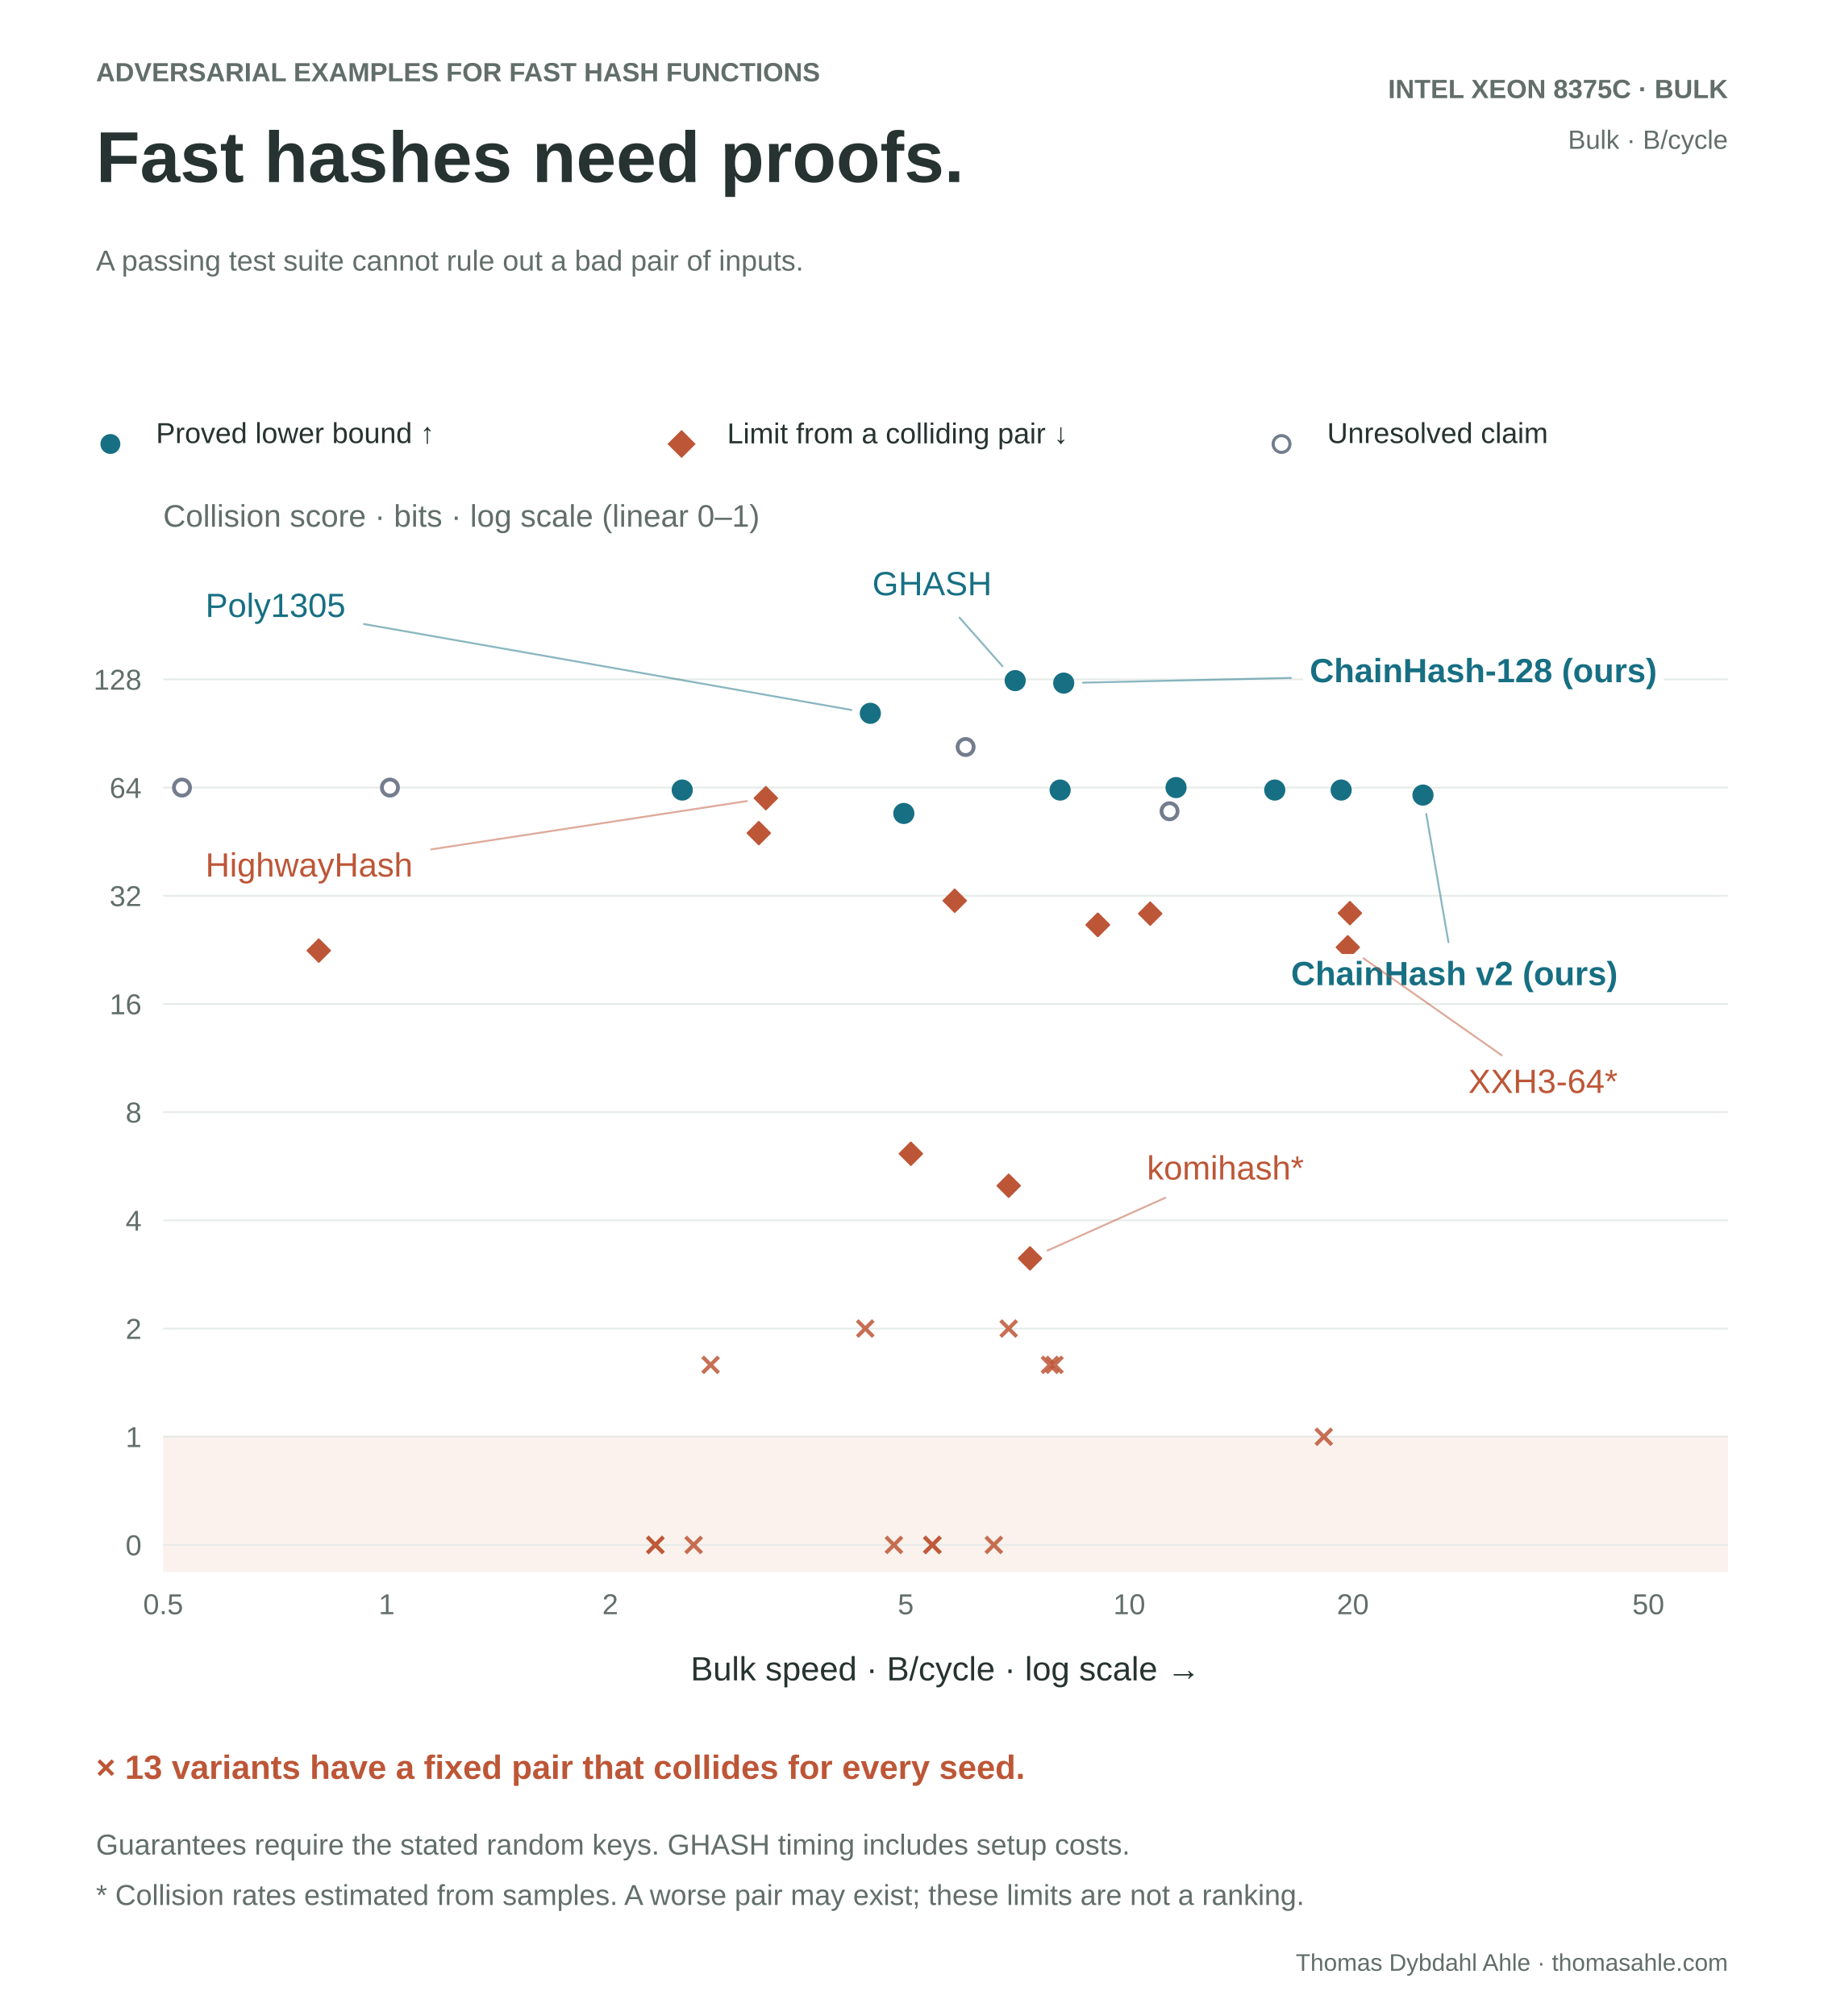
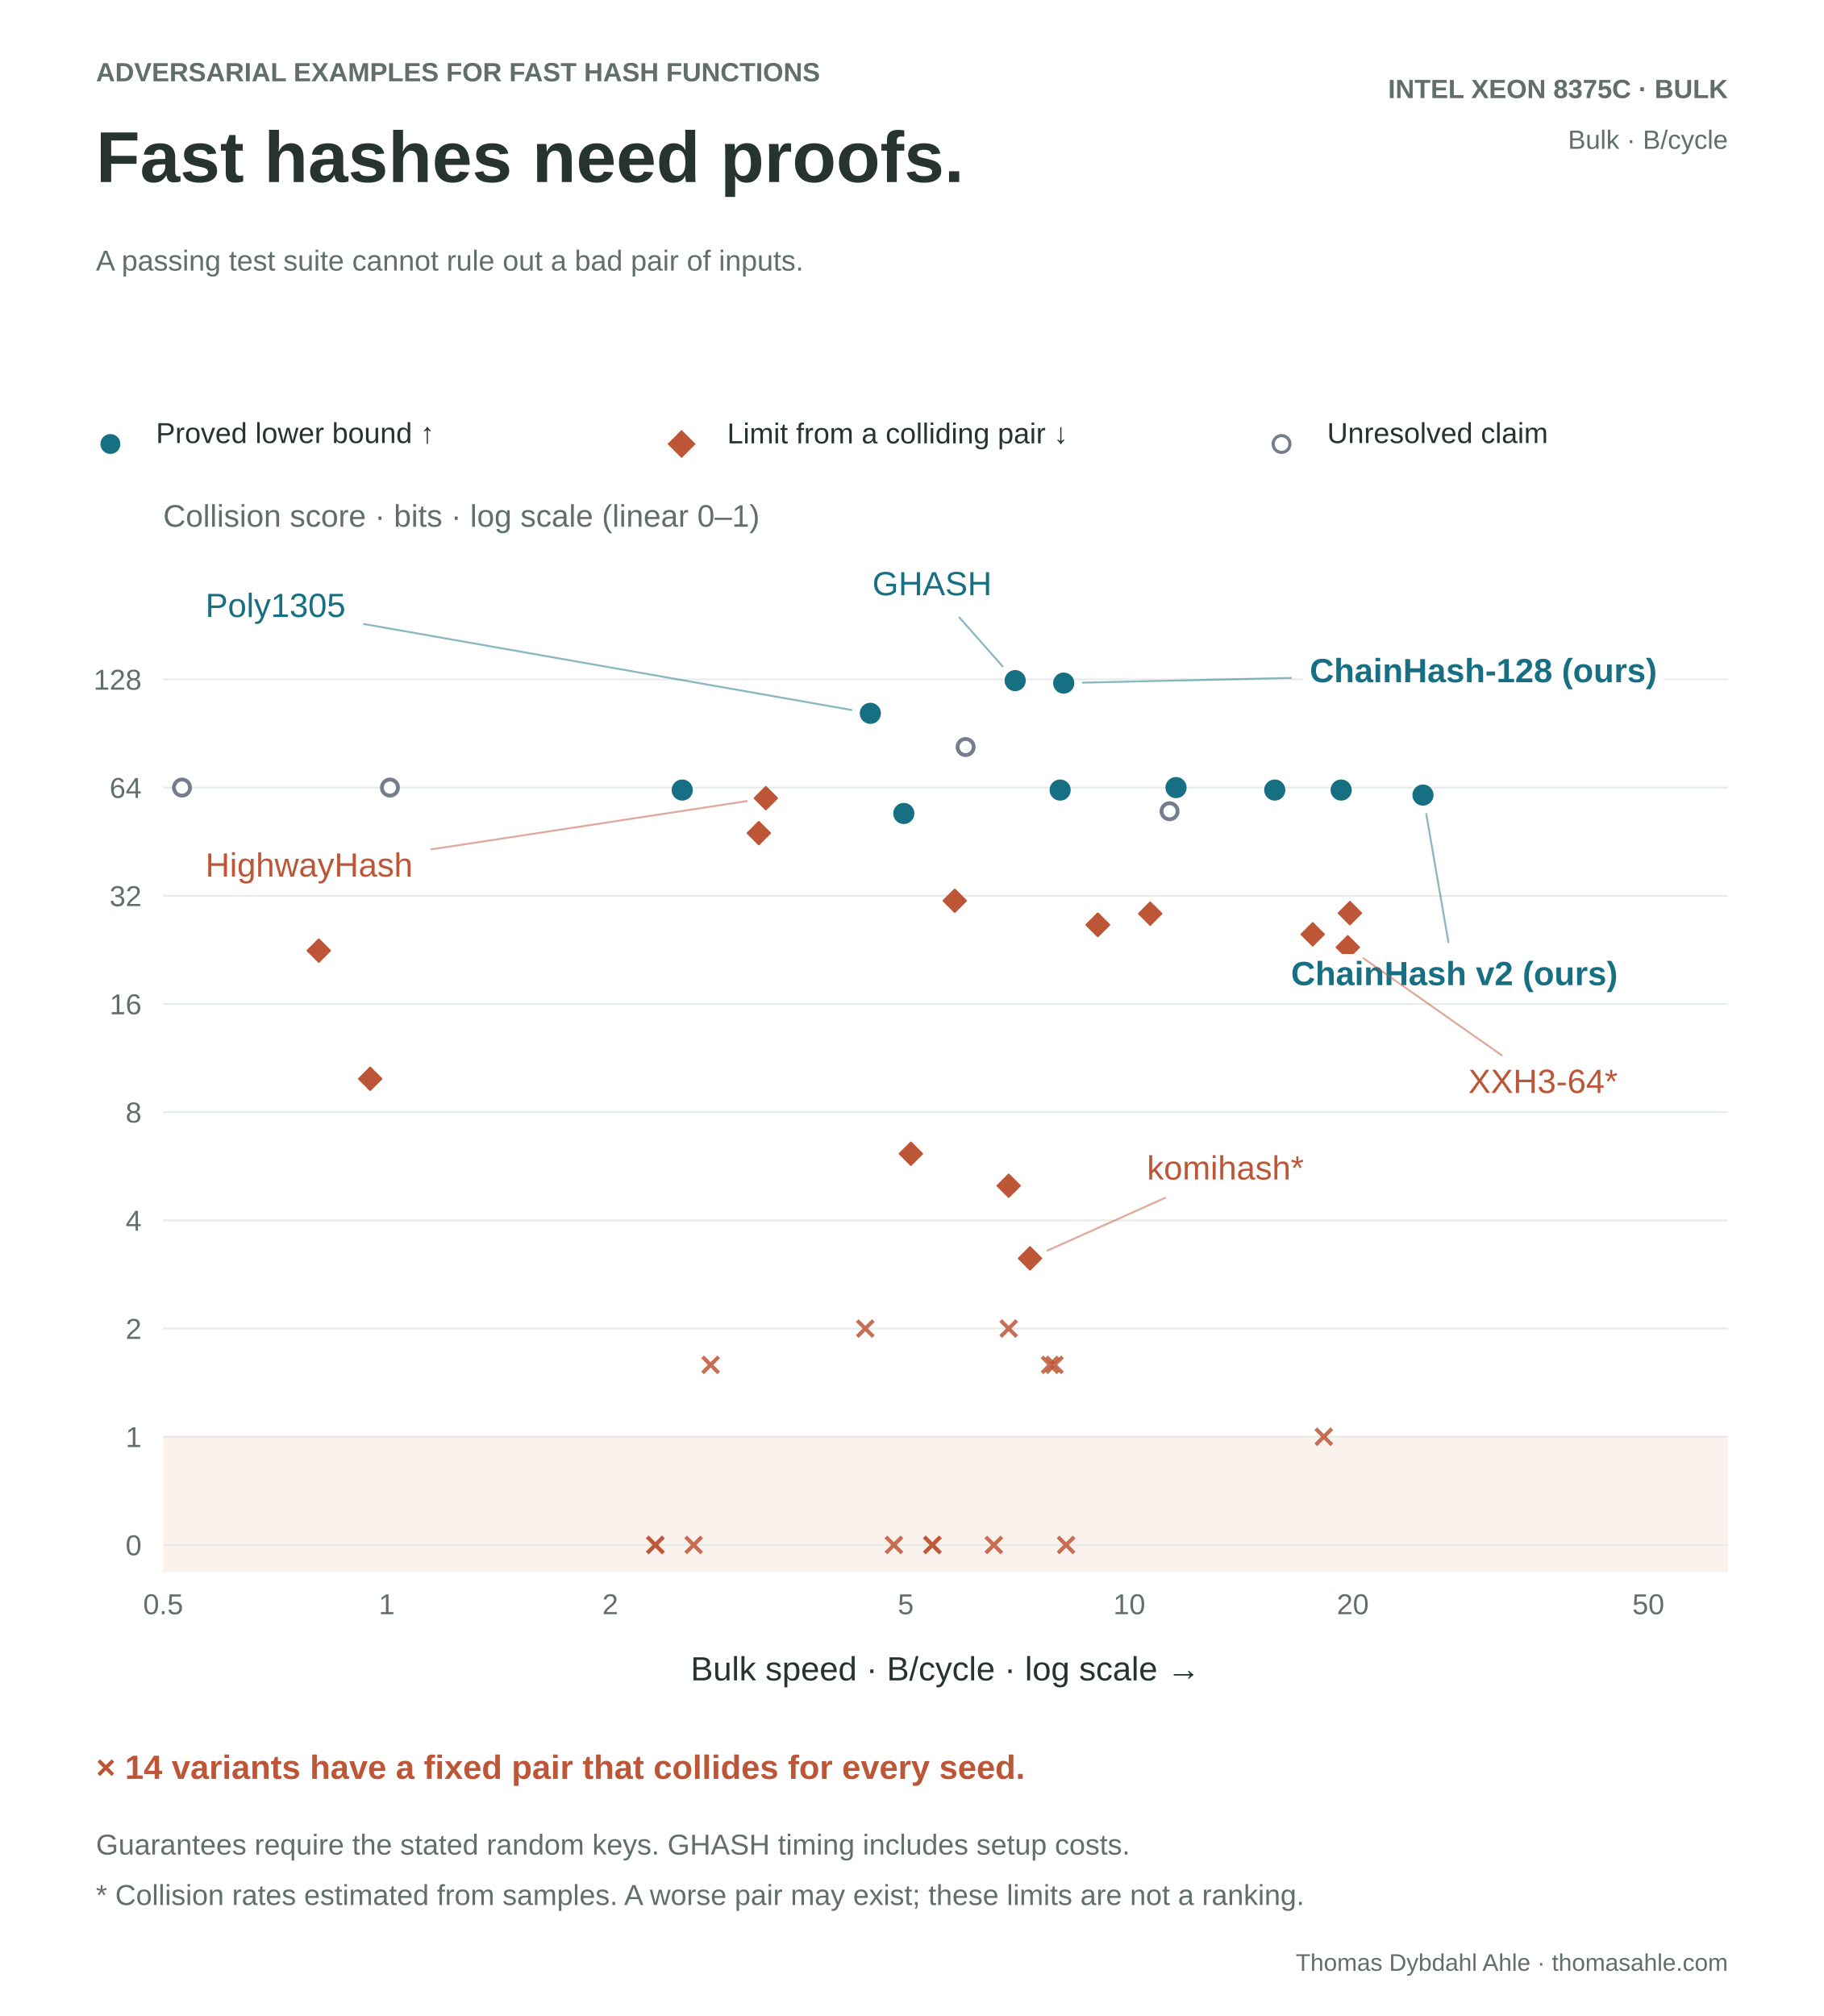
<svg xmlns="http://www.w3.org/2000/svg" xmlns:xlink="http://www.w3.org/1999/xlink" width="760pt" height="840pt" viewBox="0 0 760 840" version="1.1" role="img" aria-label="Fast hashes need proofs: collision bounds versus bulk speed on INTEL XEON 8375C. Logarithmic axes; score is linear from zero to one bit.">
  <defs>
    <style type="text/css">*{stroke-linejoin: round; stroke-linecap: butt}</style>
  </defs>
  <g id="figure_1">
    <g id="patch_1">
      <path d="M 0 840  L 760 840  L 760 0  L 0 0  z " style="fill: #ffffff" />
    </g>
    <g id="axes_1">
      <g id="patch_2">
        <path d="M 68 655  L 720 655  L 720 238  L 68 238  z " style="fill: #ffffff" />
      </g>
      <g id="patch_3">
        <path d="M 68 655  L 720 655  L 720 598.649  L 68 598.649  z " clip-path="url(#p61b7d309a4)" style="fill: #fcf2ed; stroke: #fcf2ed; stroke-linejoin: miter" />
      </g>
      <g id="matplotlib.axis_1">
        <g id="xtick_1">
          <g id="line2d_1" />
          <g id="text_1">
            <text style="fill: #626e69; font: 12px 'Arial', 'DejaVu Sans', sans-serif; text-anchor: middle" x="68" y="672.589" transform="rotate(-0 68 672.5894)">0.5</text>
          </g>
        </g>
        <g id="xtick_2">
          <g id="line2d_2" />
          <g id="text_2">
            <text style="fill: #626e69; font: 12px 'Arial', 'DejaVu Sans', sans-serif; text-anchor: middle" x="161.143" y="672.589" transform="rotate(-0 161.1429 672.5894)">1</text>
          </g>
        </g>
        <g id="xtick_3">
          <g id="line2d_3" />
          <g id="text_3">
            <text style="fill: #626e69; font: 12px 'Arial', 'DejaVu Sans', sans-serif; text-anchor: middle" x="254.286" y="672.589" transform="rotate(-0 254.2857 672.5894)">2</text>
          </g>
        </g>
        <g id="xtick_4">
          <g id="line2d_4" />
          <g id="text_4">
            <text style="fill: #626e69; font: 12px 'Arial', 'DejaVu Sans', sans-serif; text-anchor: middle" x="377.414" y="672.589" transform="rotate(-0 377.4139 672.5894)">5</text>
          </g>
        </g>
        <g id="xtick_5">
          <g id="line2d_5" />
          <g id="text_5">
            <text style="fill: #626e69; font: 12px 'Arial', 'DejaVu Sans', sans-serif; text-anchor: middle" x="470.557" y="672.589" transform="rotate(-0 470.5567 672.5894)">10</text>
          </g>
        </g>
        <g id="xtick_6">
          <g id="line2d_6" />
          <g id="text_6">
            <text style="fill: #626e69; font: 12px 'Arial', 'DejaVu Sans', sans-serif; text-anchor: middle" x="563.7" y="672.589" transform="rotate(-0 563.6996 672.5894)">20</text>
          </g>
        </g>
        <g id="xtick_7">
          <g id="line2d_7" />
          <g id="text_7">
            <text style="fill: #626e69; font: 12px 'Arial', 'DejaVu Sans', sans-serif; text-anchor: middle" x="686.828" y="672.589" transform="rotate(-0 686.8277 672.5894)">50</text>
          </g>
        </g>
        <g id="text_8">
          <text style="fill: #263330; font: 14px 'Arial', 'DejaVu Sans', sans-serif; text-anchor: middle" x="394" y="700.166" transform="rotate(-0 394 700.1659)">Bulk speed · B/cycle · log scale  →</text>
        </g>
      </g>
      <g id="matplotlib.axis_2">
        <g id="ytick_1">
          <g id="line2d_8">
            <path d="M 68 643.73  L 720 643.73  " clip-path="url(#p61b7d309a4)" style="fill: none; stroke: #e5ebe7; stroke-width: 0.7; stroke-linecap: square" />
          </g>
          <g id="line2d_9" />
          <g id="text_9">
            <text style="fill: #626e69; font: 12px 'Arial', 'DejaVu Sans', sans-serif; text-anchor: end" x="59" y="648.024" transform="rotate(-0 59 648.0244)">0</text>
          </g>
        </g>
        <g id="ytick_2">
          <g id="line2d_10">
            <path d="M 68 598.649  L 720 598.649  " clip-path="url(#p61b7d309a4)" style="fill: none; stroke: #e5ebe7; stroke-width: 0.7; stroke-linecap: square" />
          </g>
          <g id="line2d_11" />
          <g id="text_10">
            <text style="fill: #626e69; font: 12px 'Arial', 'DejaVu Sans', sans-serif; text-anchor: end" x="59" y="602.943" transform="rotate(-0 59 602.9433)">1</text>
          </g>
        </g>
        <g id="ytick_3">
          <g id="line2d_12">
            <path d="M 68 553.568  L 720 553.568  " clip-path="url(#p61b7d309a4)" style="fill: none; stroke: #e5ebe7; stroke-width: 0.7; stroke-linecap: square" />
          </g>
          <g id="line2d_13" />
          <g id="text_11">
            <text style="fill: #626e69; font: 12px 'Arial', 'DejaVu Sans', sans-serif; text-anchor: end" x="59" y="557.862" transform="rotate(-0 59 557.8623)">2</text>
          </g>
        </g>
        <g id="ytick_4">
          <g id="line2d_14">
            <path d="M 68 508.486  L 720 508.486  " clip-path="url(#p61b7d309a4)" style="fill: none; stroke: #e5ebe7; stroke-width: 0.7; stroke-linecap: square" />
          </g>
          <g id="line2d_15" />
          <g id="text_12">
            <text style="fill: #626e69; font: 12px 'Arial', 'DejaVu Sans', sans-serif; text-anchor: end" x="59" y="512.781" transform="rotate(-0 59 512.7812)">4</text>
          </g>
        </g>
        <g id="ytick_5">
          <g id="line2d_16">
            <path d="M 68 463.405  L 720 463.405  " clip-path="url(#p61b7d309a4)" style="fill: none; stroke: #e5ebe7; stroke-width: 0.7; stroke-linecap: square" />
          </g>
          <g id="line2d_17" />
          <g id="text_13">
            <text style="fill: #626e69; font: 12px 'Arial', 'DejaVu Sans', sans-serif; text-anchor: end" x="59" y="467.7" transform="rotate(-0 59 467.7001)">8</text>
          </g>
        </g>
        <g id="ytick_6">
          <g id="line2d_18">
            <path d="M 68 418.324  L 720 418.324  " clip-path="url(#p61b7d309a4)" style="fill: none; stroke: #e5ebe7; stroke-width: 0.7; stroke-linecap: square" />
          </g>
          <g id="line2d_19" />
          <g id="text_14">
            <text style="fill: #626e69; font: 12px 'Arial', 'DejaVu Sans', sans-serif; text-anchor: end" x="59" y="422.619" transform="rotate(-0 59 422.619)">16</text>
          </g>
        </g>
        <g id="ytick_7">
          <g id="line2d_20">
            <path d="M 68 373.243  L 720 373.243  " clip-path="url(#p61b7d309a4)" style="fill: none; stroke: #e5ebe7; stroke-width: 0.7; stroke-linecap: square" />
          </g>
          <g id="line2d_21" />
          <g id="text_15">
            <text style="fill: #626e69; font: 12px 'Arial', 'DejaVu Sans', sans-serif; text-anchor: end" x="59" y="377.538" transform="rotate(-0 59 377.5379)">32</text>
          </g>
        </g>
        <g id="ytick_8">
          <g id="line2d_22">
            <path d="M 68 328.162  L 720 328.162  " clip-path="url(#p61b7d309a4)" style="fill: none; stroke: #e5ebe7; stroke-width: 0.7; stroke-linecap: square" />
          </g>
          <g id="line2d_23" />
          <g id="text_16">
            <text style="fill: #626e69; font: 12px 'Arial', 'DejaVu Sans', sans-serif; text-anchor: end" x="59" y="332.457" transform="rotate(-0 59 332.4568)">64</text>
          </g>
        </g>
        <g id="ytick_9">
          <g id="line2d_24">
            <path d="M 68 283.081  L 720 283.081  " clip-path="url(#p61b7d309a4)" style="fill: none; stroke: #e5ebe7; stroke-width: 0.7; stroke-linecap: square" />
          </g>
          <g id="line2d_25" />
          <g id="text_17">
            <text style="fill: #626e69; font: 12px 'Arial', 'DejaVu Sans', sans-serif; text-anchor: end" x="59" y="287.376" transform="rotate(-0 59 287.3758)">128</text>
          </g>
        </g>
      </g>
      <g id="point-city" data-point-id="city" data-speed="5.43" data-bits="0.0" tabindex="0" role="button" aria-label="CityHash64 v1.1.1: 0 bits bits; 5.43 B/cycle. Inspect result.">
        <defs>
          <path id="mbed47526d4" d="M -3.354 3.354  L 3.354 -3.354  M -3.354 -3.354  L 3.354 3.354  " style="stroke: #bd5637; stroke-opacity: 0.85; stroke-width: 1.6" />
        </defs>
        <g clip-path="url(#p61b7d309a4)">
          <use xlink:href="#mbed47526d4" x="388.5" y="643.73" style="fill: #bd5637; fill-opacity: 0.85; stroke: #bd5637; stroke-opacity: 0.85; stroke-width: 1.6" />
        </g>
        <circle cx="388.5" cy="643.73" r="12" fill="transparent" class="point-hit" />
        <circle cx="388.5" cy="643.73" r="10" fill="none" stroke="#263330" stroke-width="1.4" opacity="0" class="point-ring" />
      </g>
      <g id="point-farm" data-point-id="farm" data-speed="5.43" data-bits="0.0" tabindex="0" role="button" aria-label="FarmHash64 NA v1.1: 0 bits bits; 5.43 B/cycle. Inspect result.">
        <g clip-path="url(#p61b7d309a4)">
          <use xlink:href="#mbed47526d4" x="388.5" y="643.73" style="fill: #bd5637; fill-opacity: 0.85; stroke: #bd5637; stroke-opacity: 0.85; stroke-width: 1.6" />
        </g>
        <circle cx="388.5" cy="643.73" r="12" fill="transparent" class="point-hit" />
        <circle cx="388.5" cy="643.73" r="10" fill="none" stroke="#263330" stroke-width="1.4" opacity="0" class="point-ring" />
      </g>
      <g id="point-murmur" data-point-id="murmur" data-speed="2.73" data-bits="1.584962500721156" tabindex="0" role="button" aria-label="MurmurHash3 x64_128: at most 1.59 bits (cap) bits; 2.73 B/cycle. Inspect result.">
        <g clip-path="url(#p61b7d309a4)">
          <use xlink:href="#mbed47526d4" x="296.098" y="568.695" style="fill: #bd5637; fill-opacity: 0.85; stroke: #bd5637; stroke-opacity: 0.85; stroke-width: 1.6" />
        </g>
        <circle cx="296.098" cy="568.695" r="12" fill="transparent" class="point-hit" />
        <circle cx="296.098" cy="568.695" r="10" fill="none" stroke="#263330" stroke-width="1.4" opacity="0" class="point-ring" />
      </g>
      <g id="point-mx3" data-point-id="mx3" data-speed="4.82" data-bits="0.0" tabindex="0" role="button" aria-label="mx3 v3: 0 bits bits; 4.82 B/cycle. Inspect result.">
        <g clip-path="url(#p61b7d309a4)">
          <use xlink:href="#mbed47526d4" x="372.487" y="643.73" style="fill: #bd5637; fill-opacity: 0.85; stroke: #bd5637; stroke-opacity: 0.85; stroke-width: 1.6" />
        </g>
        <circle cx="372.487" cy="643.73" r="12" fill="transparent" class="point-hit" />
        <circle cx="372.487" cy="643.73" r="10" fill="none" stroke="#263330" stroke-width="1.4" opacity="0" class="point-ring" />
      </g>
      <g id="point-fasthash-64" data-point-id="fasthash-64" data-speed="2.3" data-bits="0.0" tabindex="0" role="button" aria-label="fasthash-64: 0 bits bits; 2.3 B/cycle. Inspect result.">
        <g clip-path="url(#p61b7d309a4)">
          <use xlink:href="#mbed47526d4" x="273.066" y="643.73" style="fill: #bd5637; fill-opacity: 0.85; stroke: #bd5637; stroke-opacity: 0.85; stroke-width: 1.6" />
        </g>
        <circle cx="273.066" cy="643.73" r="12" fill="transparent" class="point-hit" />
        <circle cx="273.066" cy="643.73" r="10" fill="none" stroke="#263330" stroke-width="1.4" opacity="0" class="point-ring" />
      </g>
      <g id="point-fasthash-32" data-point-id="fasthash-32" data-speed="2.3" data-bits="0.0" tabindex="0" role="button" aria-label="fasthash-32: 0 bits bits; 2.3 B/cycle. Inspect result.">
        <g clip-path="url(#p61b7d309a4)">
          <use xlink:href="#mbed47526d4" x="273.066" y="643.73" style="fill: #bd5637; fill-opacity: 0.85; stroke: #bd5637; stroke-opacity: 0.85; stroke-width: 1.6" />
        </g>
        <circle cx="273.066" cy="643.73" r="12" fill="transparent" class="point-hit" />
        <circle cx="273.066" cy="643.73" r="10" fill="none" stroke="#263330" stroke-width="1.4" opacity="0" class="point-ring" />
      </g>
      <g id="point-muse" data-point-id="muse" data-speed="7.82" data-bits="1.584962500721156" tabindex="0" role="button" aria-label="MuseAir v0.3 (SMHasher3); current v2 untested: at most 1.59 bits (cap); version-bound to v0.3 bits; 7.82 B/cycle. Inspect result.">
        <g clip-path="url(#p61b7d309a4)">
          <use xlink:href="#mbed47526d4" x="437.513" y="568.695" style="fill: #bd5637; fill-opacity: 0.85; stroke: #bd5637; stroke-opacity: 0.85; stroke-width: 1.6" />
        </g>
        <circle cx="437.513" cy="568.695" r="12" fill="transparent" class="point-hit" />
        <circle cx="437.513" cy="568.695" r="10" fill="none" stroke="#263330" stroke-width="1.4" opacity="0" class="point-ring" />
      </g>
      <g id="point-komi" data-point-id="komi" data-speed="7.35" data-bits="3.13512916189466" tabindex="0" role="button" aria-label="komihash v5.27 / v5.34: at most 3.14 bits (cap; sampled) bits; 7.35 B/cycle. Inspect result.">
        <defs>
          <path id="ma47640ded7" d="M -0 4.743  L 4.743 0  L 0 -4.743  L -4.743 -0  z " style="stroke: #bd5637; stroke-width: 0.7" />
        </defs>
        <g clip-path="url(#p61b7d309a4)">
          <use xlink:href="#ma47640ded7" x="429.184" y="524.331" style="fill: #bd5637; stroke: #bd5637; stroke-width: 0.7" />
        </g>
        <circle cx="429.184" cy="524.331" r="12" fill="transparent" class="point-hit" />
        <circle cx="429.184" cy="524.331" r="10" fill="none" stroke="#263330" stroke-width="1.4" opacity="0" class="point-ring" />
      </g>
      <g id="point-t1ha" data-point-id="t1ha" data-speed="5.82" data-bits="31.0" tabindex="0" role="button" aria-label="t1ha2_atonce-64 v2.1.4: at most 31 bits (cap; sampled) bits; 5.82 B/cycle. Inspect result.">
        <g clip-path="url(#p61b7d309a4)">
          <use xlink:href="#ma47640ded7" x="397.821" y="375.308" style="fill: #bd5637; stroke: #bd5637; stroke-width: 0.7" />
        </g>
        <circle cx="397.821" cy="375.308" r="12" fill="transparent" class="point-hit" />
        <circle cx="397.821" cy="375.308" r="10" fill="none" stroke="#263330" stroke-width="1.4" opacity="0" class="point-ring" />
      </g>
      <g id="point-a5" data-point-id="a5" data-speed="3.17" data-bits="47.80910046980944" tabindex="0" role="button" aria-label="a5hash v5.21, 64-bit: at most 47.81 bits (cap) bits; 3.17 B/cycle. Inspect result.">
        <g clip-path="url(#p61b7d309a4)">
          <use xlink:href="#ma47640ded7" x="316.178" y="347.132" style="fill: #bd5637; stroke: #bd5637; stroke-width: 0.7" />
        </g>
        <circle cx="316.178" cy="347.132" r="12" fill="transparent" class="point-hit" />
        <circle cx="316.178" cy="347.132" r="10" fill="none" stroke="#263330" stroke-width="1.4" opacity="0" class="point-ring" />
      </g>
      <g id="point-a5wide" data-point-id="a5wide" data-speed="7.93" data-bits="1.584962500721156" tabindex="0" role="button" aria-label="a5hash v5.21, 128-bit: at most 1.59 bits (cap) bits; 7.93 B/cycle. Inspect result.">
        <g clip-path="url(#p61b7d309a4)">
          <use xlink:href="#mbed47526d4" x="439.39" y="568.695" style="fill: #bd5637; fill-opacity: 0.85; stroke: #bd5637; stroke-opacity: 0.85; stroke-width: 1.6" />
        </g>
        <circle cx="439.39" cy="568.695" r="12" fill="transparent" class="point-hit" />
        <circle cx="439.39" cy="568.695" r="10" fill="none" stroke="#263330" stroke-width="1.4" opacity="0" class="point-ring" />
      </g>
      <g id="point-rapid3" data-point-id="rapid3" data-speed="10.67" data-bits="28.540568381362704" tabindex="0" role="button" aria-label="rapidhash v3: at most 28.5 bits (cap; sampled); 95% Poisson interval [27.7, 29.5] bits; 10.67 B/cycle. Inspect result.">
        <g clip-path="url(#p61b7d309a4)">
          <use xlink:href="#ma47640ded7" x="479.271" y="380.684" style="fill: #bd5637; stroke: #bd5637; stroke-width: 0.7" />
        </g>
        <circle cx="479.271" cy="380.684" r="12" fill="transparent" class="point-hit" />
        <circle cx="479.271" cy="380.684" r="10" fill="none" stroke="#263330" stroke-width="1.4" opacity="0" class="point-ring" />
      </g>
      <g id="point-foldhash-fast" data-point-id="foldhash-fast" data-speed="9.07" data-bits="26.57111644798981" tabindex="0" role="button" aria-label="foldhash-fast 0.2.0: at most 26.5711 bits (cap; sampled); 95% Poisson [26.5173, 26.6255] bits; 9.07 B/cycle. Inspect result.">
        <g clip-path="url(#p61b7d309a4)">
          <use xlink:href="#ma47640ded7" x="457.44" y="385.335" style="fill: #bd5637; stroke: #bd5637; stroke-width: 0.7" />
        </g>
        <circle cx="457.44" cy="385.335" r="12" fill="transparent" class="point-hit" />
        <circle cx="457.44" cy="385.335" r="10" fill="none" stroke="#263330" stroke-width="1.4" opacity="0" class="point-ring" />
      </g>
      <g id="point-foldhash-quality" data-point-id="foldhash-quality" data-speed="9.07" data-bits="26.557056504151273" tabindex="0" role="button" aria-label="foldhash-quality 0.2.0: at most 26.5571 bits (cap; sampled); 95% Poisson [26.4499, 26.6663] bits; 9.07 B/cycle. Inspect result.">
        <g clip-path="url(#p61b7d309a4)">
          <use xlink:href="#ma47640ded7" x="457.44" y="385.369" style="fill: #bd5637; stroke: #bd5637; stroke-width: 0.7" />
        </g>
        <circle cx="457.44" cy="385.369" r="12" fill="transparent" class="point-hit" />
        <circle cx="457.44" cy="385.369" r="10" fill="none" stroke="#263330" stroke-width="1.4" opacity="0" class="point-ring" />
      </g>
      <g id="point-mum" data-point-id="mum" data-speed="6.57" data-bits="0.0" tabindex="0" role="button" aria-label="MUM v3: 0 bits bits; 6.57 B/cycle. Inspect result.">
        <g clip-path="url(#p61b7d309a4)">
          <use xlink:href="#mbed47526d4" x="414.109" y="643.73" style="fill: #bd5637; fill-opacity: 0.85; stroke: #bd5637; stroke-opacity: 0.85; stroke-width: 1.6" />
        </g>
        <circle cx="414.109" cy="643.73" r="12" fill="transparent" class="point-hit" />
        <circle cx="414.109" cy="643.73" r="10" fill="none" stroke="#263330" stroke-width="1.4" opacity="0" class="point-ring" />
      </g>
      <g id="point-mir" data-point-id="mir" data-speed="2.59" data-bits="0.0" tabindex="0" role="button" aria-label="mir.exact / mir.inexact: 0 bits bits; 2.59 B/cycle. Inspect result.">
        <g clip-path="url(#p61b7d309a4)">
          <use xlink:href="#mbed47526d4" x="289.024" y="643.73" style="fill: #bd5637; fill-opacity: 0.85; stroke: #bd5637; stroke-opacity: 0.85; stroke-width: 1.6" />
        </g>
        <circle cx="289.024" cy="643.73" r="12" fill="transparent" class="point-hit" />
        <circle cx="289.024" cy="643.73" r="10" fill="none" stroke="#263330" stroke-width="1.4" opacity="0" class="point-ring" />
      </g>
      <g id="point-xxh3-64" data-point-id="xxh3-64" data-speed="19.69" data-bits="23.008478153924305" tabindex="0" role="button" aria-label="XXH3-64 0.8.3: at most 23.01 bits (cap; 95% interval 22.919839043866432–23.098503065606845) bits; 19.69 B/cycle. Inspect result.">
        <g clip-path="url(#p61b7d309a4)">
          <use xlink:href="#ma47640ded7" x="561.6" y="394.698" style="fill: #bd5637; stroke: #bd5637; stroke-width: 0.7" />
        </g>
        <circle cx="561.6" cy="394.698" r="12" fill="transparent" class="point-hit" />
        <circle cx="561.6" cy="394.698" r="10" fill="none" stroke="#263330" stroke-width="1.4" opacity="0" class="point-ring" />
      </g>
      <g id="point-xxh3-128" data-point-id="xxh3-128" data-speed="19.82" data-bits="28.634" tabindex="0" role="button" aria-label="XXH3-128 0.8.3: at most 28.6 bits (cap; sampled); 95% Poisson interval [28.4, 28.9] bits; 19.82 B/cycle. Inspect result.">
        <g clip-path="url(#p61b7d309a4)">
          <use xlink:href="#ma47640ded7" x="562.485" y="380.472" style="fill: #bd5637; stroke: #bd5637; stroke-width: 0.7" />
        </g>
        <circle cx="562.485" cy="380.472" r="12" fill="transparent" class="point-hit" />
        <circle cx="562.485" cy="380.472" r="10" fill="none" stroke="#263330" stroke-width="1.4" opacity="0" class="point-ring" />
      </g>
      <g id="point-highway" data-point-id="highway" data-speed="3.24" data-bits="59.8075787461754" tabindex="0" role="button" aria-label="HighwayHash-64, frozen: at most 59.81 bits (cap) bits; 3.24 B/cycle. Inspect result.">
        <g clip-path="url(#p61b7d309a4)">
          <use xlink:href="#ma47640ded7" x="319.113" y="332.569" style="fill: #bd5637; stroke: #bd5637; stroke-width: 0.7" />
        </g>
        <circle cx="319.113" cy="332.569" r="12" fill="transparent" class="point-hit" />
        <circle cx="319.113" cy="332.569" r="10" fill="none" stroke="#263330" stroke-width="1.4" opacity="0" class="point-ring" />
      </g>
      <g id="point-spooky" data-point-id="spooky" data-speed="5.08" data-bits="6.129270753827899" tabindex="0" role="button" aria-label="SpookyHash V2-64: at most 6.13 bits (cap; sampled) bits; 5.08 B/cycle. Inspect result.">
        <g clip-path="url(#p61b7d309a4)">
          <use xlink:href="#ma47640ded7" x="379.547" y="480.729" style="fill: #bd5637; stroke: #bd5637; stroke-width: 0.7" />
        </g>
        <circle cx="379.547" cy="480.729" r="12" fill="transparent" class="point-hit" />
        <circle cx="379.547" cy="480.729" r="10" fill="none" stroke="#263330" stroke-width="1.4" opacity="0" class="point-ring" />
      </g>
      <g id="point-pengyhash" data-point-id="pengyhash" data-speed="4.41" data-bits="2.0" tabindex="0" role="button" aria-label="pengyhash v0.3: at most 2 bits (cap) bits; 4.41 B/cycle. Inspect result.">
        <g clip-path="url(#p61b7d309a4)">
          <use xlink:href="#mbed47526d4" x="360.541" y="553.568" style="fill: #bd5637; fill-opacity: 0.85; stroke: #bd5637; stroke-opacity: 0.85; stroke-width: 1.6" />
        </g>
        <circle cx="360.541" cy="553.568" r="12" fill="transparent" class="point-hit" />
        <circle cx="360.541" cy="553.568" r="10" fill="none" stroke="#263330" stroke-width="1.4" opacity="0" class="point-ring" />
      </g>
      <g id="point-nmhash32" data-point-id="nmhash32" data-speed="6.88" data-bits="4.993026634712533" tabindex="0" role="button" aria-label="nmhash32 v2: at most 4.994 bits (cap) bits; 6.88 B/cycle. Inspect result.">
        <g clip-path="url(#p61b7d309a4)">
          <use xlink:href="#ma47640ded7" x="420.304" y="494.064" style="fill: #bd5637; stroke: #bd5637; stroke-width: 0.7" />
        </g>
        <circle cx="420.304" cy="494.064" r="12" fill="transparent" class="point-hit" />
        <circle cx="420.304" cy="494.064" r="10" fill="none" stroke="#263330" stroke-width="1.4" opacity="0" class="point-ring" />
      </g>
      <g id="point-nmhash32x" data-point-id="nmhash32x" data-speed="6.88" data-bits="2.0" tabindex="0" role="button" aria-label="nmhash32x v2: at most 2 bits (cap) bits; 6.88 B/cycle. Inspect result.">
        <g clip-path="url(#p61b7d309a4)">
          <use xlink:href="#mbed47526d4" x="420.304" y="553.568" style="fill: #bd5637; fill-opacity: 0.85; stroke: #bd5637; stroke-opacity: 0.85; stroke-width: 1.6" />
        </g>
        <circle cx="420.304" cy="553.568" r="12" fill="transparent" class="point-hit" />
        <circle cx="420.304" cy="553.568" r="10" fill="none" stroke="#263330" stroke-width="1.4" opacity="0" class="point-ring" />
      </g>
      <g id="point-gx" data-point-id="gx" data-speed="18.28" data-bits="1.0" tabindex="0" role="button" aria-label="gxhash-64 v3.5.0: at most 1 bits (cap) bits; 18.28 B/cycle. Inspect result.">
        <g clip-path="url(#p61b7d309a4)">
          <use xlink:href="#mbed47526d4" x="551.616" y="598.649" style="fill: #bd5637; fill-opacity: 0.85; stroke: #bd5637; stroke-opacity: 0.85; stroke-width: 1.6" />
        </g>
        <circle cx="551.616" cy="598.649" r="12" fill="transparent" class="point-hit" />
        <circle cx="551.616" cy="598.649" r="10" fill="none" stroke="#263330" stroke-width="1.4" opacity="0" class="point-ring" />
      </g>
      <g id="point-ahash" data-point-id="ahash" data-speed="0.81" data-bits="22.5222" tabindex="0" role="button" aria-label="aHash 0.8.12, AES path: at most 22.52 bits (cap; sampled); 95% ≈ ±0.02 bits bits; 0.81 B/cycle. Inspect result.">
        <g clip-path="url(#p61b7d309a4)">
          <use xlink:href="#ma47640ded7" x="132.827" y="396.087" style="fill: #bd5637; stroke: #bd5637; stroke-width: 0.7" />
        </g>
        <circle cx="132.827" cy="396.087" r="12" fill="transparent" class="point-hit" />
        <circle cx="132.827" cy="396.087" r="10" fill="none" stroke="#263330" stroke-width="1.4" opacity="0" class="point-ring" />
      </g>
      <g id="point-siphash-1-3" data-point-id="siphash-1-3" data-speed="1.01" data-bits="64" tabindex="0" role="button" aria-label="SipHash-1-3: 64 bits · cryptographic assumption; best known attack far below 2^-64 (see records/siphash/) bits; 1.01 B/cycle. Inspect result.">
        <defs>
          <path id="m716f67a578" d="M 0 3.354  C 0.89 3.354 1.743 3.001 2.372 2.372  C 3.001 1.743 3.354 0.89 3.354 0  C 3.354 -0.89 3.001 -1.743 2.372 -2.372  C 1.743 -3.001 0.89 -3.354 0 -3.354  C -0.89 -3.354 -1.743 -3.001 -2.372 -2.372  C -3.001 -1.743 -3.354 -0.89 -3.354 0  C -3.354 0.89 -3.001 1.743 -2.372 2.372  C -1.743 3.001 -0.89 3.354 0 3.354  z " style="stroke: #737d8d; stroke-width: 1.6" />
        </defs>
        <g clip-path="url(#p61b7d309a4)">
          <use xlink:href="#m716f67a578" x="162.48" y="328.162" style="fill: #ffffff; stroke: #737d8d; stroke-width: 1.6" />
        </g>
        <circle cx="162.48" cy="328.162" r="12" fill="transparent" class="point-hit" />
        <circle cx="162.48" cy="328.162" r="10" fill="none" stroke="#263330" stroke-width="1.4" opacity="0" class="point-ring" />
      </g>
      <g id="point-siphash-2-4" data-point-id="siphash-2-4" data-speed="0.53" data-bits="64" tabindex="0" role="button" aria-label="SipHash-2-4: 64 bits · cryptographic assumption; best known attack far below 2^-64 (see records/siphash/) bits; 0.53 B/cycle. Inspect result.">
        <g clip-path="url(#p61b7d309a4)">
          <use xlink:href="#m716f67a578" x="75.83" y="328.162" style="fill: #ffffff; stroke: #737d8d; stroke-width: 1.6" />
        </g>
        <circle cx="75.83" cy="328.162" r="12" fill="transparent" class="point-hit" />
        <circle cx="75.83" cy="328.162" r="10" fill="none" stroke="#263330" stroke-width="1.4" opacity="0" class="point-ring" />
      </g>
+       <g id="point-go-maphash" data-point-id="go-maphash" data-speed="17.66" data-bits="25.0" tabindex="0" role="button" aria-label="Go runtime map hash / hash/maphash (go1.27.1, amd64 AES path): at most 25.0 bits (cap; analytic trail 2^-24, measured 2^-23.96); 95% Poisson on the verifier sample [24.61, 25.33] bits; 17.66 B/cycle. Inspect result.">
+         <g clip-path="url(#p61b7d309a4)">
+           <use xlink:href="#ma47640ded7" x="546.979" y="389.299" style="fill: #bd5637; stroke: #bd5637; stroke-width: 0.7" />
+         </g>
+         <circle cx="546.979" cy="389.299" r="12" fill="transparent" class="point-hit" />
+         <circle cx="546.979" cy="389.299" r="10" fill="none" stroke="#263330" stroke-width="1.4" opacity="0" class="point-ring" />
+       </g>
+       <g id="point-abseil-hash" data-point-id="abseil-hash" data-speed="8.22" data-bits="0.0" tabindex="0" role="button" aria-label="absl::Hash (abseil-cpp 20260817.0 / HEAD 73d2688): 0 bits (key-free pair at L = 1) bits; 8.22 B/cycle. Inspect result.">
+         <g clip-path="url(#p61b7d309a4)">
+           <use xlink:href="#mbed47526d4" x="444.217" y="643.73" style="fill: #bd5637; fill-opacity: 0.85; stroke: #bd5637; stroke-opacity: 0.85; stroke-width: 1.6" />
+         </g>
+         <circle cx="444.217" cy="643.73" r="12" fill="transparent" class="point-hit" />
+         <circle cx="444.217" cy="643.73" r="10" fill="none" stroke="#263330" stroke-width="1.4" opacity="0" class="point-ring" />
+       </g>
+       <g id="point-dotnet-marvin" data-point-id="dotnet-marvin" data-speed="0.95" data-bits="9.907221893728378" tabindex="0" role="button" aria-label="Marvin32 (.NET 10 string.GetHashCode): at most 9.91 bits (sampled cap); 95% Poisson interval [9.9063, 9.9082] bits; 0.95 B/cycle. Inspect result.">
+         <g clip-path="url(#p61b7d309a4)">
+           <use xlink:href="#ma47640ded7" x="154.25" y="449.499" style="fill: #bd5637; stroke: #bd5637; stroke-width: 0.7" />
+         </g>
+         <circle cx="154.25" cy="449.499" r="12" fill="transparent" class="point-hit" />
+         <circle cx="154.25" cy="449.499" r="10" fill="none" stroke="#263330" stroke-width="1.4" opacity="0" class="point-ring" />
+       </g>
      <g id="point-polymur" data-point-id="polymur" data-speed="4.97" data-bits="54.22679349755191" tabindex="0" role="button" aria-label="PolymurHash 2.0: ≥ 54.2267 bits (proved) bits; 4.97 B/cycle. Inspect result.">
        <defs>
          <path id="m587f84937d" d="M 0 4.062  C 1.077 4.062 2.111 3.634 2.872 2.872  C 3.634 2.111 4.062 1.077 4.062 0  C 4.062 -1.077 3.634 -2.111 2.872 -2.872  C 2.111 -3.634 1.077 -4.062 0 -4.062  C -1.077 -4.062 -2.111 -3.634 -2.872 -2.872  C -3.634 -2.111 -4.062 -1.077 -4.062 0  C -4.062 1.077 -3.634 2.111 -2.872 2.872  C -2.111 3.634 -1.077 4.062 0 4.062  z " style="stroke: #176f83; stroke-width: 0.7" />
        </defs>
        <g clip-path="url(#p61b7d309a4)">
          <use xlink:href="#m587f84937d" x="376.605" y="338.94" style="fill: #176f83; stroke: #176f83; stroke-width: 0.7" />
        </g>
        <circle cx="376.605" cy="338.94" r="12" fill="transparent" class="point-hit" />
        <circle cx="376.605" cy="338.94" r="10" fill="none" stroke="#263330" stroke-width="1.4" opacity="0" class="point-ring" />
      </g>
      <g id="point-poly1305" data-point-id="poly1305" data-speed="4.48" data-bits="103" tabindex="0" role="button" aria-label="Poly1305: ≥ 103 bits (proved) bits; 4.48 B/cycle. Inspect result.">
        <g clip-path="url(#p61b7d309a4)">
          <use xlink:href="#m587f84937d" x="362.657" y="297.214" style="fill: #176f83; stroke: #176f83; stroke-width: 0.7" />
        </g>
        <circle cx="362.657" cy="297.214" r="12" fill="transparent" class="point-hit" />
        <circle cx="362.657" cy="297.214" r="10" fill="none" stroke="#263330" stroke-width="1.4" opacity="0" class="point-ring" />
      </g>
      <g id="point-ghash" data-point-id="ghash" data-speed="7.02" data-bits="127" tabindex="0" role="button" aria-label="GHASH: ≥ 127 bits (proved) bits; 7.02 B/cycle. Inspect result.">
        <g clip-path="url(#p61b7d309a4)">
          <use xlink:href="#m587f84937d" x="423.011" y="283.591" style="fill: #176f83; stroke: #176f83; stroke-width: 0.7" />
        </g>
        <circle cx="423.011" cy="283.591" r="12" fill="transparent" class="point-hit" />
        <circle cx="423.011" cy="283.591" r="10" fill="none" stroke="#263330" stroke-width="1.4" opacity="0" class="point-ring" />
      </g>
      <g id="point-halftimehash-64" data-point-id="halftimehash-64" data-speed="2.5" data-bits="63" tabindex="0" role="button" aria-label="HalftimeHash 64: ≥ 63 bits (proved) bits; 2.5 B/cycle. Inspect result.">
        <g clip-path="url(#p61b7d309a4)">
          <use xlink:href="#m587f84937d" x="284.271" y="329.186" style="fill: #176f83; stroke: #176f83; stroke-width: 0.7" />
        </g>
        <circle cx="284.271" cy="329.186" r="12" fill="transparent" class="point-hit" />
        <circle cx="284.271" cy="329.186" r="10" fill="none" stroke="#263330" stroke-width="1.4" opacity="0" class="point-ring" />
      </g>
      <g id="point-halftimehash-128" data-point-id="halftimehash-128" data-speed="8.07" data-bits="63" tabindex="0" role="button" aria-label="HalftimeHash 128: ≥ 63 bits (proved) bits; 8.07 B/cycle. Inspect result.">
        <g clip-path="url(#p61b7d309a4)">
          <use xlink:href="#m587f84937d" x="441.742" y="329.186" style="fill: #176f83; stroke: #176f83; stroke-width: 0.7" />
        </g>
        <circle cx="441.742" cy="329.186" r="12" fill="transparent" class="point-hit" />
        <circle cx="441.742" cy="329.186" r="10" fill="none" stroke="#263330" stroke-width="1.4" opacity="0" class="point-ring" />
      </g>
      <g id="point-halftimehash-256" data-point-id="halftimehash-256" data-speed="15.7" data-bits="63" tabindex="0" role="button" aria-label="HalftimeHash 256: ≥ 63 bits (proved) bits; 15.7 B/cycle. Inspect result.">
        <g clip-path="url(#p61b7d309a4)">
          <use xlink:href="#m587f84937d" x="531.171" y="329.186" style="fill: #176f83; stroke: #176f83; stroke-width: 0.7" />
        </g>
        <circle cx="531.171" cy="329.186" r="12" fill="transparent" class="point-hit" />
        <circle cx="531.171" cy="329.186" r="10" fill="none" stroke="#263330" stroke-width="1.4" opacity="0" class="point-ring" />
      </g>
      <g id="point-halftimehash-512" data-point-id="halftimehash-512" data-speed="19.29" data-bits="63" tabindex="0" role="button" aria-label="HalftimeHash 512: ≥ 63 bits (proved) bits; 19.29 B/cycle. Inspect result.">
        <g clip-path="url(#p61b7d309a4)">
          <use xlink:href="#m587f84937d" x="558.842" y="329.186" style="fill: #176f83; stroke: #176f83; stroke-width: 0.7" />
        </g>
        <circle cx="558.842" cy="329.186" r="12" fill="transparent" class="point-hit" />
        <circle cx="558.842" cy="329.186" r="10" fill="none" stroke="#263330" stroke-width="1.4" opacity="0" class="point-ring" />
      </g>
      <g id="point-umash" data-point-id="umash" data-speed="11.33" data-bits="55" tabindex="0" role="button" aria-label="UMASH-64: 55 (claimed) bits; 11.33 B/cycle. Inspect result.">
        <g clip-path="url(#p61b7d309a4)">
          <use xlink:href="#m716f67a578" x="487.336" y="338.019" style="fill: #ffffff; stroke: #737d8d; stroke-width: 1.6" />
        </g>
        <circle cx="487.336" cy="338.019" r="12" fill="transparent" class="point-hit" />
        <circle cx="487.336" cy="338.019" r="10" fill="none" stroke="#263330" stroke-width="1.4" opacity="0" class="point-ring" />
      </g>
      <g id="point-umash128" data-point-id="umash128" data-speed="6.02" data-bits="83" tabindex="0" role="button" aria-label="UMASH-128 fingerprint: 83 (claimed) bits; 6.02 B/cycle. Inspect result.">
        <g clip-path="url(#p61b7d309a4)">
          <use xlink:href="#m716f67a578" x="402.361" y="311.255" style="fill: #ffffff; stroke: #737d8d; stroke-width: 1.6" />
        </g>
        <circle cx="402.361" cy="311.255" r="12" fill="transparent" class="point-hit" />
        <circle cx="402.361" cy="311.255" r="10" fill="none" stroke="#263330" stroke-width="1.4" opacity="0" class="point-ring" />
      </g>
      <g id="point-clhash" data-point-id="clhash" data-speed="11.56" data-bits="64" tabindex="0" role="button" aria-label="CLHASH: ≥ 64 bits (proved) bits; 11.56 B/cycle. Inspect result.">
        <g clip-path="url(#p61b7d309a4)">
          <use xlink:href="#m587f84937d" x="490.037" y="328.162" style="fill: #176f83; stroke: #176f83; stroke-width: 0.7" />
        </g>
        <circle cx="490.037" cy="328.162" r="12" fill="transparent" class="point-hit" />
        <circle cx="490.037" cy="328.162" r="10" fill="none" stroke="#263330" stroke-width="1.4" opacity="0" class="point-ring" />
      </g>
      <g id="point-chain-v2" data-point-id="chain-v2" data-speed="24.86" data-bits="61" tabindex="0" role="button" aria-label="ChainHash v2 (ours), 1 KB blocks: ≥ 61 bits · model A bits; 24.86 B/cycle. Inspect result.">
        <g clip-path="url(#p61b7d309a4)">
          <use xlink:href="#m587f84937d" x="592.93" y="331.285" style="fill: #176f83; stroke: #176f83; stroke-width: 0.7" />
        </g>
        <circle cx="592.93" cy="331.285" r="12" fill="transparent" class="point-hit" />
        <circle cx="592.93" cy="331.285" r="10" fill="none" stroke="#263330" stroke-width="1.4" opacity="0" class="point-ring" />
      </g>
      <g id="point-chain128" data-point-id="chain128" data-speed="8.16" data-bits="125" tabindex="0" role="button" aria-label="ChainHash-128 (ours), 512 B blocks: ≥ 125 bits · model A bits; 8.16 B/cycle. Inspect result.">
        <g clip-path="url(#p61b7d309a4)">
          <use xlink:href="#m587f84937d" x="443.232" y="284.624" style="fill: #176f83; stroke: #176f83; stroke-width: 0.7" />
        </g>
        <circle cx="443.232" cy="284.624" r="12" fill="transparent" class="point-hit" />
        <circle cx="443.232" cy="284.624" r="10" fill="none" stroke="#263330" stroke-width="1.4" opacity="0" class="point-ring" />
      </g>
      <g id="leader-ghash" data-leader-for="ghash">
        <path d="M 399.828 257.348  Q 408.772 267.473 417.716 277.597  " style="fill: none; opacity: 0.5; stroke: #176f83; stroke-width: 0.8; stroke-linecap: round" />
      </g>
      <g id="label-ghash" data-label-for="ghash" data-label-key="ghash">
        <g id="patch_4">
          <path d="M 360.697 253.603  L 416.084 253.603  L 416.084 235.2  L 360.697 235.2  z " style="fill: #ffffff; opacity: 0.96" />
        </g>
        <text style="fill: #176f83; font: 14px 'Arial', 'DejaVu Sans', sans-serif; text-anchor: start" x="363.497" y="248.021" transform="rotate(-0 363.4967 248.0209)">GHASH</text>
      </g>
      <g id="leader-poly1305" data-leader-for="poly1305">
        <path d="M 151.705 260.027  Q 253.243 277.926 354.781 295.825  " style="fill: none; opacity: 0.5; stroke: #176f83; stroke-width: 0.8; stroke-linecap: round" />
      </g>
      <g id="label-poly1305" data-label-for="poly1305" data-label-key="poly1305">
        <g id="patch_5">
          <path d="M 82.807 262.825  L 146.783 262.825  L 146.783 244.216  L 82.807 244.216  z " style="fill: #ffffff; opacity: 0.96" />
        </g>
        <text style="fill: #176f83; font: 14px 'Arial', 'DejaVu Sans', sans-serif; text-anchor: start" x="85.607" y="257.079" transform="rotate(-0 85.60715 257.0787)">Poly1305</text>
      </g>
      <g id="leader-chain-v2" data-leader-for="chain-v2">
        <path d="M 603.54 392.566  Q 598.917 365.866 594.295 339.165  " style="fill: none; opacity: 0.5; stroke: #176f83; stroke-width: 0.8; stroke-linecap: round" />
      </g>
      <g id="label-chain-v2" data-label-for="chain-v2" data-label-key="chain-v2">
        <g id="patch_6">
          <path d="M 535.151 416.23  L 676.879 416.23  L 676.879 397.492  L 535.151 397.492  z " style="fill: #ffffff; opacity: 0.96" />
        </g>
        <text style="fill: #176f83; font: 700 14px 'Arial', 'DejaVu Sans', sans-serif; text-anchor: end" x="674.079" y="410.483" transform="rotate(-0 674.0791 410.4835)">ChainHash v2 (ours)</text>
      </g>
      <g id="leader-chain128" data-leader-for="chain128">
        <path d="M 537.939 282.463  Q 494.584 283.452 451.23 284.441  " style="fill: none; opacity: 0.5; stroke: #176f83; stroke-width: 0.8; stroke-linecap: round" />
      </g>
      <g id="label-chain128" data-label-for="chain128" data-label-key="chain128">
        <g id="patch_7">
          <path d="M 542.94 290.003  L 693.226 290.003  L 693.226 271.265  L 542.94 271.265  z " style="fill: #ffffff; opacity: 0.96" />
        </g>
        <text style="fill: #176f83; font: 700 14px 'Arial', 'DejaVu Sans', sans-serif; text-anchor: end" x="690.426" y="284.256" transform="rotate(-0 690.4255 284.2564)">ChainHash-128 (ours)</text>
      </g>
      <g id="leader-highway" data-leader-for="highway">
        <path d="M 179.724 353.9  Q 245.464 343.839 311.205 333.779  " style="fill: none; opacity: 0.5; stroke: #bd5637; stroke-width: 0.8; stroke-linecap: round" />
      </g>
      <g id="label-highway" data-label-for="highway" data-label-key="highway">
        <g id="patch_8">
          <path d="M 82.807 370.978  L 174.776 370.978  L 174.776 352.411  L 82.807 352.411  z " style="fill: #ffffff; opacity: 0.96" />
        </g>
        <text style="fill: #bd5637; font: 14px 'Arial', 'DejaVu Sans', sans-serif; text-anchor: start" x="85.607" y="365.232" transform="rotate(-0 85.60715 365.2317)">HighwayHash</text>
      </g>
      <g id="leader-xxh3-64" data-leader-for="xxh3-64">
        <path d="M 625.744 439.702  Q 596.947 419.497 568.15 399.293  " style="fill: none; opacity: 0.5; stroke: #bd5637; stroke-width: 0.8; stroke-linecap: round" />
      </g>
      <g id="label-xxh3-64" data-label-for="xxh3-64" data-label-key="xxh3-64">
        <g id="patch_9">
          <path d="M 609.025 460.976  L 676.879 460.976  L 676.879 442.573  L 609.025 442.573  z " style="fill: #ffffff; opacity: 0.96" />
        </g>
        <text style="fill: #bd5637; font: 14px 'Arial', 'DejaVu Sans', sans-serif; text-anchor: end" x="674.079" y="455.394" transform="rotate(-0 674.0791 455.3939)">XXH3-64*</text>
      </g>
      <g id="leader-komi" data-leader-for="komi">
        <path d="M 485.512 499.085  Q 460.998 510.073 436.483 521.06  " style="fill: none; opacity: 0.5; stroke: #bd5637; stroke-width: 0.8; stroke-linecap: round" />
      </g>
      <g id="label-komi" data-label-for="komi" data-label-key="komi">
        <g id="patch_10">
          <path d="M 475.122 497.041  L 546.084 497.041  L 546.084 478.638  L 475.122 478.638  z " style="fill: #ffffff; opacity: 0.96" />
        </g>
        <text style="fill: #bd5637; font: 14px 'Arial', 'DejaVu Sans', sans-serif; text-anchor: start" x="477.922" y="491.459" transform="rotate(-0 477.9218 491.4588)">komihash*</text>
      </g>
    </g>
    <g id="line2d_26">
      <defs>
        <path id="m389e5dd010" d="M 0 3.5  C 0.928 3.5 1.819 3.131 2.475 2.475  C 3.131 1.819 3.5 0.928 3.5 0  C 3.5 -0.928 3.131 -1.819 2.475 -2.475  C 1.819 -3.131 0.928 -3.5 0 -3.5  C -0.928 -3.5 -1.819 -3.131 -2.475 -2.475  C -3.131 -1.819 -3.5 -0.928 -3.5 0  C -3.5 0.928 -3.131 1.819 -2.475 2.475  C -1.819 3.131 -0.928 3.5 0 3.5  z " style="stroke: #176f83; stroke-width: 1.3" />
      </defs>
      <g>
        <use xlink:href="#m389e5dd010" x="46" y="185" style="fill: #176f83; stroke: #176f83; stroke-width: 1.3" />
      </g>
    </g>
    <g id="line2d_27">
      <defs>
        <path id="m7a47c9c169" d="M -0 4.95  L 4.95 0  L 0 -4.95  L -4.95 -0  z " style="stroke: #bd5637; stroke-width: 1.3; stroke-linejoin: miter" />
      </defs>
      <g>
        <use xlink:href="#m7a47c9c169" x="284" y="185" style="fill: #bd5637; stroke: #bd5637; stroke-width: 1.3; stroke-linejoin: miter" />
      </g>
    </g>
    <g id="line2d_28">
      <defs>
        <path id="mdbc4547ee6" d="M 0 3.5  C 0.928 3.5 1.819 3.131 2.475 2.475  C 3.131 1.819 3.5 0.928 3.5 0  C 3.5 -0.928 3.131 -1.819 2.475 -2.475  C 1.819 -3.131 0.928 -3.5 0 -3.5  C -0.928 -3.5 -1.819 -3.131 -2.475 -2.475  C -3.131 -1.819 -3.5 -0.928 -3.5 0  C -3.5 0.928 -3.131 1.819 -2.475 2.475  C -1.819 3.131 -0.928 3.5 0 3.5  z " style="stroke: #737d8d; stroke-width: 1.3" />
      </defs>
      <g>
        <use xlink:href="#mdbc4547ee6" x="534" y="185" style="fill: #ffffff; stroke: #737d8d; stroke-width: 1.3" />
      </g>
    </g>
    <g id="text_18">
      <text style="fill: #626e69; font: 700 11px 'Arial', 'DejaVu Sans', sans-serif; text-anchor: start" x="40" y="33.874" transform="rotate(-0 40 33.87359)">ADVERSARIAL EXAMPLES FOR FAST HASH FUNCTIONS</text>
    </g>
    <g id="text_19">
      <text style="fill: #263330; font: 700 30px 'Arial', 'DejaVu Sans', sans-serif; text-anchor: start" x="40" y="75.839" transform="rotate(-0 40 75.83906)">Fast hashes need proofs.</text>
    </g>
    <g id="figure-subtitle">
      <text style="fill: #626e69; font: 12px 'Arial', 'DejaVu Sans', sans-serif; text-anchor: start" x="40" y="112.736" transform="rotate(-0 40 112.7356)">A passing test suite cannot rule out a bad pair of inputs.</text>
    </g>
    <g id="host-name">
      <text style="fill: #626e69; font: 700 11px 'Arial', 'DejaVu Sans', sans-serif; text-anchor: end" x="720" y="40.874" transform="rotate(-0 720 40.87359)">INTEL XEON 8375C · BULK</text>
    </g>
    <g id="host-note">
      <text style="fill: #626e69; font: 11px 'Arial', 'DejaVu Sans', sans-serif; text-anchor: end" x="720" y="62.008" transform="rotate(-0 720 62.00766)">Bulk · B/cycle</text>
    </g>
    <g id="text_20">
      <text style="fill: #263330; font: 12px 'Arial', 'DejaVu Sans', sans-serif; text-anchor: start" x="65" y="184.589" transform="rotate(-0 65 184.5894)">Proved lower bound  ↑</text>
    </g>
    <g id="text_21">
      <text style="fill: #263330; font: 12px 'Arial', 'DejaVu Sans', sans-serif; text-anchor: start" x="303" y="184.736" transform="rotate(-0 303 184.7356)">Limit from a colliding pair  ↓</text>
    </g>
    <g id="text_22">
      <text style="fill: #263330; font: 12px 'Arial', 'DejaVu Sans', sans-serif; text-anchor: start" x="553" y="184.589" transform="rotate(-0 553 184.5894)">Unresolved claim</text>
    </g>
    <g id="text_23">
      <text style="fill: #626e69; font: 13px 'Arial', 'DejaVu Sans', sans-serif; text-anchor: start" x="68" y="219.464" transform="rotate(-0 68 219.4636)">Collision score · bits · log scale (linear 0–1)</text>
    </g>
    <g id="text_24">
-       <text style="fill: #bd5637; font: 700 14px 'Arial', 'DejaVu Sans', sans-serif; text-anchor: start" x="40" y="741.192" transform="rotate(-0 40 741.1916)">×  13 variants have a fixed pair that collides for every seed.</text>
+       <text style="fill: #bd5637; font: 700 14px 'Arial', 'DejaVu Sans', sans-serif; text-anchor: start" x="40" y="741.192" transform="rotate(-0 40 741.1916)">×  14 variants have a fixed pair that collides for every seed.</text>
    </g>
    <g id="text_25">
      <text style="fill: #626e69; font: 12px 'Arial', 'DejaVu Sans', sans-serif; text-anchor: start" x="40" y="772.736" transform="rotate(-0 40 772.7356)">Guarantees require the stated random keys. GHASH timing includes setup costs.</text>
    </g>
    <g id="text_26">
      <text style="fill: #626e69; font: 12px 'Arial', 'DejaVu Sans', sans-serif; text-anchor: start" x="40" y="793.736" transform="rotate(-0 40 793.7356)">* Collision rates estimated from samples. A worse pair may exist; these limits are not a ranking.</text>
    </g>
    <g id="text_27">
      <text style="fill: #626e69; font: 10px 'Arial', 'DejaVu Sans', sans-serif; text-anchor: end" x="720" y="821.158" transform="rotate(-0 720 821.1578)">Thomas Dybdahl Ahle · thomasahle.com</text>
    </g>
  </g>
  <defs>
    <clipPath id="p61b7d309a4">
      <rect x="68" y="238" width="652" height="417" />
    </clipPath>
  </defs>
  <style>[data-point-id],[data-label-for]{cursor:pointer}[data-point-id]:focus{outline:none}[data-point-id]:focus .point-ring,[data-point-id].is-active .point-ring{opacity:1}</style>
</svg>
